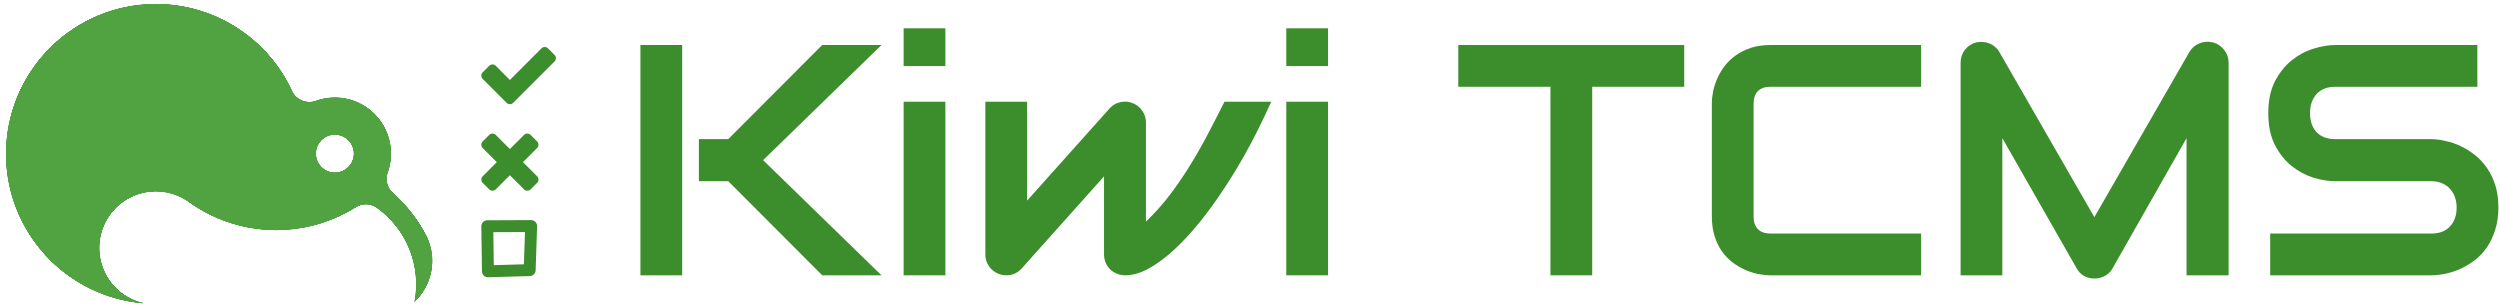
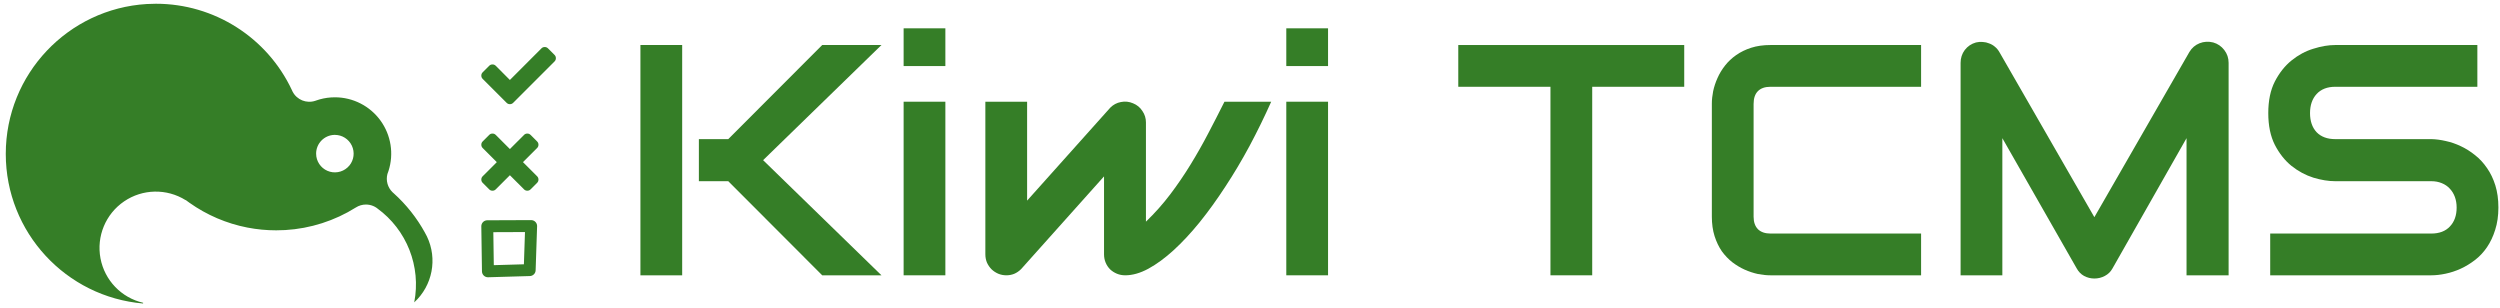
<svg xmlns="http://www.w3.org/2000/svg" xmlns:ns1="http://www.openswatchbook.org/uri/2009/osb" width="2438.993" height="300" id="svg2" version="1.0">
  <defs id="defs4">
    <linearGradient id="linearGradient4255" ns1:paint="solid">
      <stop style="stop-color:#000000;stop-opacity:1;" offset="0" id="stop4257" />
    </linearGradient>
    <filter style="color-interpolation-filters:sRGB;" id="filter124">
      <feColorMatrix type="hueRotate" values="180" result="color1" id="feColorMatrix120" />
      <feColorMatrix values="-1 0 0 0 1 0 -1 0 0 1 0 0 -1 0 1 -0.21 -0.72 -0.07 2 0 " result="color2" id="feColorMatrix122" />
    </filter>
  </defs>
  <g id="layer1" transform="translate(3080.214,-1217.403)">
    <g id="g3885" transform="matrix(25,0,0,25,90820.575,-9012.835)" style="fill:#808080" />
    <g id="g3209">
      <g id="g1052">
        <g id="g1034">
-           <g aria-label="Kiwi TCMS" transform="translate(0,24)" id="flowRoot3482" style="font-style:normal;font-variant:normal;font-weight:bold;font-stretch:normal;line-height:0.01%;font-family:'Open Sans';-inkscape-font-specification:'Open Sans Bold';letter-spacing:0px;word-spacing:0px;fill:#3c8d2c;fill-opacity:1;stroke:none;stroke-width:1px;stroke-linecap:butt;stroke-linejoin:miter;stroke-opacity:1">
-             <path d="m -2220.264,1461.988 h -57.81 l -91.65,-91.807 h -28.67 v -41.047 h 28.67 l 91.65,-91.807 h 57.81 l -115.463,112.33 z m -194.423,0 h -40.733 v -224.66 h 40.733 z" style="font-style:normal;font-variant:normal;font-weight:normal;font-stretch:normal;font-size:320.853px;line-height:1.25;font-family:Audiowide;-inkscape-font-specification:Audiowide;fill:#3c8d2c;fill-opacity:1" id="path1008" />
-             <path d="m -2157.911,1257.851 h -40.733 v -36.817 h 40.733 z m 0,204.137 h -40.733 v -169.357 h 40.733 z" style="font-style:normal;font-variant:normal;font-weight:normal;font-stretch:normal;font-size:320.853px;line-height:1.25;font-family:Audiowide;-inkscape-font-specification:Audiowide;fill:#3c8d2c;fill-opacity:1" id="path1010" />
-             <path d="m -1840.035,1292.631 q -9.713,21.777 -20.993,42.927 -11.28,20.993 -23.657,39.793 -12.22,18.8 -25.067,34.78 -12.847,15.823 -25.537,27.417 -12.533,11.437 -24.597,18.017 -11.907,6.423 -22.56,6.423 -4.387,0 -8.147,-1.567 -3.76,-1.567 -6.58,-4.23 -2.82,-2.82 -4.387,-6.58 -1.567,-3.76 -1.567,-8.147 v -75.983 l -80.84,90.397 q -3.133,3.133 -6.893,4.7 -3.603,1.41 -7.52,1.41 -4.23,0 -7.99,-1.567 -3.603,-1.567 -6.423,-4.23 -2.82,-2.82 -4.543,-6.58 -1.567,-3.76 -1.567,-8.147 v -148.833 h 40.733 v 96.507 l 81.153,-90.71 q 4.387,-4.387 10.34,-5.483 6.11,-1.253 11.907,1.253 5.797,2.35 9.087,7.52 3.447,5.013 3.447,11.123 v 96.82 q 13.16,-12.69 23.813,-26.79 10.653,-14.1 19.74,-28.983 9.243,-15.04 17.233,-30.393 8.147,-15.51 15.823,-30.863 z" style="font-style:normal;font-variant:normal;font-weight:normal;font-stretch:normal;font-size:320.853px;line-height:1.25;font-family:Audiowide;-inkscape-font-specification:Audiowide;fill:#3c8d2c;fill-opacity:1" id="path1012" />
-             <path d="m -1784.575,1257.851 h -40.733 v -36.817 h 40.733 z m 0,204.137 h -40.733 v -169.357 h 40.733 z" style="font-style:normal;font-variant:normal;font-weight:normal;font-stretch:normal;font-size:320.853px;line-height:1.25;font-family:Audiowide;-inkscape-font-specification:Audiowide;fill:#3c8d2c;fill-opacity:1" id="path1014" />
-             <path d="m -1437.088,1278.061 h -89.77 v 183.927 h -40.733 v -183.927 h -89.927 v -40.733 h 220.43 z" style="font-style:normal;font-variant:normal;font-weight:normal;font-stretch:normal;font-size:320.853px;line-height:1.25;font-family:Audiowide;-inkscape-font-specification:Audiowide;fill:#3c8d2c;fill-opacity:1" id="path1016" />
-             <path d="m -1206.005,1461.988 h -146.953 q -5.64,0 -12.22,-1.253 -6.423,-1.41 -12.847,-4.23 -6.267,-2.82 -12.063,-7.207 -5.797,-4.543 -10.34,-10.81 -4.387,-6.423 -7.05,-14.727 -2.663,-8.46 -2.663,-18.957 v -110.293 q 0,-5.64 1.253,-12.063 1.41,-6.58 4.23,-12.847 2.82,-6.423 7.363,-12.22 4.543,-5.797 10.81,-10.183 6.423,-4.543 14.727,-7.207 8.303,-2.663 18.8,-2.663 h 146.953 v 40.733 h -146.953 q -7.99,0 -12.22,4.23 -4.23,4.23 -4.23,12.533 v 109.98 q 0,7.833 4.23,12.22 4.387,4.23 12.22,4.23 h 146.953 z" style="font-style:normal;font-variant:normal;font-weight:normal;font-stretch:normal;font-size:320.853px;line-height:1.25;font-family:Audiowide;-inkscape-font-specification:Audiowide;fill:#3c8d2c;fill-opacity:1" id="path1018" />
-             <path d="m -905.989,1461.988 h -41.047 v -133.793 l -72.223,127.056 q -2.663,4.857 -7.52,7.363 -4.7,2.507 -10.183,2.507 -5.327,0 -10.027,-2.507 -4.543,-2.507 -7.207,-7.363 l -72.537,-127.056 v 133.793 h -40.733 v -207.27 q 0,-7.05 4.073,-12.533 4.23,-5.483 10.967,-7.363 3.29,-0.783 6.58,-0.47 3.29,0.157 6.267,1.41 3.133,1.097 5.64,3.29 2.507,2.037 4.23,5.013 l 92.747,161.21 92.747,-161.21 q 3.603,-5.953 9.87,-8.46 6.423,-2.507 13.317,-0.783 6.58,1.88 10.81,7.363 4.23,5.483 4.23,12.533 z" style="font-style:normal;font-variant:normal;font-weight:normal;font-stretch:normal;font-size:320.853px;line-height:1.25;font-family:Audiowide;-inkscape-font-specification:Audiowide;fill:#3c8d2c;fill-opacity:1" id="path1020" />
-             <path d="m -642.789,1395.874 q 0,12.063 -3.133,21.777 -2.977,9.557 -7.99,16.92 -5.013,7.363 -11.75,12.533 -6.737,5.17 -13.943,8.46 -7.207,3.29 -14.727,4.857 -7.363,1.567 -13.943,1.567 h -157.137 v -40.733 h 157.137 q 11.75,0 18.173,-6.893 6.58,-6.893 6.58,-18.487 0,-5.64 -1.723,-10.34 -1.723,-4.7 -5.013,-8.147 -3.133,-3.447 -7.833,-5.327 -4.543,-1.88 -10.183,-1.88 h -93.687 q -9.87,0 -21.307,-3.447 -11.437,-3.603 -21.307,-11.437 -9.713,-7.833 -16.293,-20.523 -6.423,-12.69 -6.423,-31.02 0,-18.33 6.423,-30.863 6.58,-12.69 16.293,-20.523 9.87,-7.99 21.307,-11.437 11.437,-3.603 21.307,-3.603 h 138.65 v 40.733 h -138.65 q -11.593,0 -18.173,7.05 -6.423,7.05 -6.423,18.643 0,11.75 6.423,18.643 6.58,6.737 18.173,6.737 h 93.687 0.313 q 6.58,0.157 13.943,1.88 7.363,1.567 14.57,5.013 7.363,3.447 13.943,8.773 6.58,5.17 11.593,12.533 5.17,7.363 8.147,16.92 2.977,9.557 2.977,21.62 z" style="font-style:normal;font-variant:normal;font-weight:normal;font-stretch:normal;font-size:320.853px;line-height:1.25;font-family:Audiowide;-inkscape-font-specification:Audiowide;fill:#3c8d2c;fill-opacity:1" id="path1022" />
+           <g aria-label="Kiwi TCMS" transform="translate(0,24)" id="flowRoot3482" style="font-style:normal;font-variant:normal;font-weight:bold;font-stretch:normal;line-height:0.01%;font-family:'Open Sans';-inkscape-font-specification:'Open Sans Bold';letter-spacing:0px;word-spacing:0px;fill:#357e27;fill-opacity:1;stroke:none;stroke-width:1px;stroke-linecap:butt;stroke-linejoin:miter;stroke-opacity:1">
+             <path d="m -2220.264,1461.988 h -57.81 l -91.65,-91.807 h -28.67 v -41.047 h 28.67 l 91.65,-91.807 h 57.81 l -115.463,112.33 z m -194.423,0 h -40.733 v -224.66 h 40.733 z" style="font-style:normal;font-variant:normal;font-weight:normal;font-stretch:normal;font-size:320.853px;line-height:1.25;font-family:Audiowide;-inkscape-font-specification:Audiowide;fill:#357e27;fill-opacity:1" id="path1008" />
+             <path d="m -2157.911,1257.851 h -40.733 v -36.817 h 40.733 z m 0,204.137 h -40.733 v -169.357 h 40.733 z" style="font-style:normal;font-variant:normal;font-weight:normal;font-stretch:normal;font-size:320.853px;line-height:1.25;font-family:Audiowide;-inkscape-font-specification:Audiowide;fill:#357e27;fill-opacity:1" id="path1010" />
+             <path d="m -1840.035,1292.631 q -9.713,21.777 -20.993,42.927 -11.28,20.993 -23.657,39.793 -12.22,18.8 -25.067,34.78 -12.847,15.823 -25.537,27.417 -12.533,11.437 -24.597,18.017 -11.907,6.423 -22.56,6.423 -4.387,0 -8.147,-1.567 -3.76,-1.567 -6.58,-4.23 -2.82,-2.82 -4.387,-6.58 -1.567,-3.76 -1.567,-8.147 v -75.983 l -80.84,90.397 q -3.133,3.133 -6.893,4.7 -3.603,1.41 -7.52,1.41 -4.23,0 -7.99,-1.567 -3.603,-1.567 -6.423,-4.23 -2.82,-2.82 -4.543,-6.58 -1.567,-3.76 -1.567,-8.147 v -148.833 h 40.733 v 96.507 l 81.153,-90.71 q 4.387,-4.387 10.34,-5.483 6.11,-1.253 11.907,1.253 5.797,2.35 9.087,7.52 3.447,5.013 3.447,11.123 v 96.82 q 13.16,-12.69 23.813,-26.79 10.653,-14.1 19.74,-28.983 9.243,-15.04 17.233,-30.393 8.147,-15.51 15.823,-30.863 z" style="font-style:normal;font-variant:normal;font-weight:normal;font-stretch:normal;font-size:320.853px;line-height:1.25;font-family:Audiowide;-inkscape-font-specification:Audiowide;fill:#357e27;fill-opacity:1" id="path1012" />
+             <path d="m -1784.575,1257.851 h -40.733 v -36.817 h 40.733 z m 0,204.137 h -40.733 v -169.357 h 40.733 z" style="font-style:normal;font-variant:normal;font-weight:normal;font-stretch:normal;font-size:320.853px;line-height:1.25;font-family:Audiowide;-inkscape-font-specification:Audiowide;fill:#357e27;fill-opacity:1" id="path1014" />
+             <path d="m -1437.088,1278.061 h -89.77 v 183.927 h -40.733 v -183.927 h -89.927 v -40.733 h 220.43 z" style="font-style:normal;font-variant:normal;font-weight:normal;font-stretch:normal;font-size:320.853px;line-height:1.25;font-family:Audiowide;-inkscape-font-specification:Audiowide;fill:#357e27;fill-opacity:1" id="path1016" />
+             <path d="m -1206.005,1461.988 h -146.953 q -5.64,0 -12.22,-1.253 -6.423,-1.41 -12.847,-4.23 -6.267,-2.82 -12.063,-7.207 -5.797,-4.543 -10.34,-10.81 -4.387,-6.423 -7.05,-14.727 -2.663,-8.46 -2.663,-18.957 v -110.293 q 0,-5.64 1.253,-12.063 1.41,-6.58 4.23,-12.847 2.82,-6.423 7.363,-12.22 4.543,-5.797 10.81,-10.183 6.423,-4.543 14.727,-7.207 8.303,-2.663 18.8,-2.663 h 146.953 v 40.733 h -146.953 q -7.99,0 -12.22,4.23 -4.23,4.23 -4.23,12.533 v 109.98 q 0,7.833 4.23,12.22 4.387,4.23 12.22,4.23 h 146.953 z" style="font-style:normal;font-variant:normal;font-weight:normal;font-stretch:normal;font-size:320.853px;line-height:1.25;font-family:Audiowide;-inkscape-font-specification:Audiowide;fill:#357e27;fill-opacity:1" id="path1018" />
+             <path d="m -905.989,1461.988 h -41.047 v -133.793 l -72.223,127.056 q -2.663,4.857 -7.52,7.363 -4.7,2.507 -10.183,2.507 -5.327,0 -10.027,-2.507 -4.543,-2.507 -7.207,-7.363 l -72.537,-127.056 v 133.793 h -40.733 v -207.27 q 0,-7.05 4.073,-12.533 4.23,-5.483 10.967,-7.363 3.29,-0.783 6.58,-0.47 3.29,0.157 6.267,1.41 3.133,1.097 5.64,3.29 2.507,2.037 4.23,5.013 l 92.747,161.21 92.747,-161.21 q 3.603,-5.953 9.87,-8.46 6.423,-2.507 13.317,-0.783 6.58,1.88 10.81,7.363 4.23,5.483 4.23,12.533 z" style="font-style:normal;font-variant:normal;font-weight:normal;font-stretch:normal;font-size:320.853px;line-height:1.25;font-family:Audiowide;-inkscape-font-specification:Audiowide;fill:#357e27;fill-opacity:1" id="path1020" />
+             <path d="m -642.789,1395.874 q 0,12.063 -3.133,21.777 -2.977,9.557 -7.99,16.92 -5.013,7.363 -11.75,12.533 -6.737,5.17 -13.943,8.46 -7.207,3.29 -14.727,4.857 -7.363,1.567 -13.943,1.567 h -157.137 v -40.733 h 157.137 q 11.75,0 18.173,-6.893 6.58,-6.893 6.58,-18.487 0,-5.64 -1.723,-10.34 -1.723,-4.7 -5.013,-8.147 -3.133,-3.447 -7.833,-5.327 -4.543,-1.88 -10.183,-1.88 h -93.687 q -9.87,0 -21.307,-3.447 -11.437,-3.603 -21.307,-11.437 -9.713,-7.833 -16.293,-20.523 -6.423,-12.69 -6.423,-31.02 0,-18.33 6.423,-30.863 6.58,-12.69 16.293,-20.523 9.87,-7.99 21.307,-11.437 11.437,-3.603 21.307,-3.603 h 138.65 v 40.733 h -138.65 q -11.593,0 -18.173,7.05 -6.423,7.05 -6.423,18.643 0,11.75 6.423,18.643 6.58,6.737 18.173,6.737 h 93.687 0.313 q 6.58,0.157 13.943,1.88 7.363,1.567 14.57,5.013 7.363,3.447 13.943,8.773 6.58,5.17 11.593,12.533 5.17,7.363 8.147,16.92 2.977,9.557 2.977,21.62 z" style="font-style:normal;font-variant:normal;font-weight:normal;font-stretch:normal;font-size:320.853px;line-height:1.25;font-family:Audiowide;-inkscape-font-specification:Audiowide;fill:#357e27;fill-opacity:1" id="path1022" />
          </g>
        </g>
        <g id="g1006">
          <g id="g999">
-             <path id="path3505-5-9-3-4" d="m -2604.828,1438.127 0.633,43.952 40.73,-1.173 1.432,-42.952 -42.796,0.172 z" style="fill:none;fill-opacity:0;stroke:#3c8d2c;stroke-width:11.632;stroke-linecap:round;stroke-linejoin:round;stroke-miterlimit:4;stroke-dasharray:none;stroke-dashoffset:3.003;stroke-opacity:1" />
-             <path style="fill:#3c8d2c;fill-opacity:1" id="path7533-2-2-9" d="m -2554.887,1392.575 q 0,1.877 -1.314,3.191 l -6.383,6.383 q -1.314,1.314 -3.191,1.314 -1.878,0 -3.192,-1.314 l -13.799,-13.798 -13.798,13.798 q -1.314,1.314 -3.192,1.314 -1.877,0 -3.192,-1.314 l -6.383,-6.383 q -1.314,-1.314 -1.314,-3.191 0,-1.877 1.314,-3.191 l 13.798,-13.799 -13.798,-13.798 q -1.314,-1.314 -1.314,-3.192 0,-1.877 1.314,-3.191 l 6.383,-6.383 q 1.315,-1.314 3.192,-1.314 1.877,0 3.192,1.314 l 13.798,13.799 13.799,-13.799 q 1.314,-1.314 3.192,-1.314 1.877,0 3.191,1.314 l 6.383,6.383 q 1.314,1.314 1.314,3.191 0,1.877 -1.314,3.192 l -13.799,13.798 13.799,13.799 q 1.314,1.314 1.314,3.191 z" />
-             <path style="fill:#3c8d2c;fill-opacity:1;stroke:none;stroke-opacity:0.741" id="path7475-1-3-9" d="m -2537.897,1274.163 q 0,1.877 -1.314,3.192 l -33.981,33.98 -6.382,6.383 q -1.315,1.314 -3.192,1.314 -1.877,0 -3.192,-1.314 l -6.383,-6.383 -16.991,-16.99 q -1.314,-1.314 -1.314,-3.192 0,-1.877 1.314,-3.192 l 6.383,-6.383 q 1.314,-1.314 3.191,-1.314 1.877,0 3.191,1.314 l 13.799,13.845 30.788,-30.835 q 1.314,-1.314 3.192,-1.314 1.877,0 3.191,1.314 l 6.383,6.383 q 1.314,1.314 1.314,3.191 z" />
+             <path id="path3505-5-9-3-4" d="m -2604.828,1438.127 0.633,43.952 40.73,-1.173 1.432,-42.952 -42.796,0.172 z" style="fill:none;fill-opacity:0;stroke:#357e27;stroke-width:11.632;stroke-linecap:round;stroke-linejoin:round;stroke-miterlimit:4;stroke-dasharray:none;stroke-dashoffset:3.003;stroke-opacity:1" />
+             <path style="fill:#357e27;fill-opacity:1" id="path7533-2-2-9" d="m -2554.887,1392.575 q 0,1.877 -1.314,3.191 l -6.383,6.383 q -1.314,1.314 -3.191,1.314 -1.878,0 -3.192,-1.314 l -13.799,-13.798 -13.798,13.798 q -1.314,1.314 -3.192,1.314 -1.877,0 -3.192,-1.314 l -6.383,-6.383 q -1.314,-1.314 -1.314,-3.191 0,-1.877 1.314,-3.191 l 13.798,-13.799 -13.798,-13.798 q -1.314,-1.314 -1.314,-3.192 0,-1.877 1.314,-3.191 l 6.383,-6.383 q 1.315,-1.314 3.192,-1.314 1.877,0 3.192,1.314 l 13.798,13.799 13.799,-13.799 q 1.314,-1.314 3.192,-1.314 1.877,0 3.191,1.314 l 6.383,6.383 q 1.314,1.314 1.314,3.191 0,1.877 -1.314,3.192 l -13.799,13.798 13.799,13.799 q 1.314,1.314 1.314,3.191 z" />
+             <path style="fill:#357e27;fill-opacity:1;stroke:none;stroke-opacity:0.741" id="path7475-1-3-9" d="m -2537.897,1274.163 q 0,1.877 -1.314,3.192 l -33.981,33.98 -6.382,6.383 q -1.315,1.314 -3.192,1.314 -1.877,0 -3.192,-1.314 l -6.383,-6.383 -16.991,-16.99 q -1.314,-1.314 -1.314,-3.192 0,-1.877 1.314,-3.192 l 6.383,-6.383 q 1.314,-1.314 3.191,-1.314 1.877,0 3.191,1.314 l 13.799,13.845 30.788,-30.835 q 1.314,-1.314 3.192,-1.314 1.877,0 3.191,1.314 l 6.383,6.383 q 1.314,1.314 1.314,3.191 z" />
          </g>
-           <path d="m -2650.105,2038.518 -0.16,-0.32 q -1.54,-3 -3.2,-6 a 0.13,0.13 0 0 0 0,-0.07 254.27,254.27 0 0 0 -52.86,-66.61 v 0 c -0.62,-0.57 -1.26,-1.13 -1.89,-1.69 a 31.75,31.75 0 0 1 -8.65,-30.7 31.17,31.17 0 0 1 1.83,-5.18 95.14,95.14 0 0 0 -90.52,-124.43 q -3.29,0 -6.52,0.22 a 94.46,94.46 0 0 0 -25.44,5.28 c -0.37,0.16 -0.75,0.29 -1.13,0.42 h -0.06 a 31.77,31.77 0 0 1 -38.25,-15.45 27.65,27.65 0 0 1 -1.22,-2.65 253.68,253.68 0 0 0 -229.65,-145.82 q -7.77,0 -15.43,0.46 c -132.88,7.98 -238.16,118.26 -238.16,253.13 0,132.76 102,241.69 231.94,252.68 0,-0.42 0,-0.82 0,-1.24 a 95.11,95.11 0 1 1 71.85,-173.33 l 0.18,-0.18 q 1.86,1.41 3.76,2.79 c 0.85,0.59 1.69,1.19 2.52,1.81 l 0.06,0.05 a 252.43,252.43 0 0 0 97.75,41.83 254.29,254.29 0 0 0 48.68,4.67 q 7.77,0 15.44,-0.46 a 252.3,252.3 0 0 0 119.05,-38.09 v 0 a 31.49,31.49 0 0 1 17.08,-5 32,32 0 0 1 6.39,0.64 v 0 a 31.56,31.56 0 0 1 11.32,4.77 c 0.46,0.31 0.91,0.63 1.34,1 a 158.7,158.7 0 0 1 62.5,158.81 95.16,95.16 0 0 0 21.45,-111.34 z m -131,-119.74 a 31.7,31.7 0 0 1 -55.78,-15.26 32.15,32.15 0 0 1 -0.37,-4.84 31.7,31.7 0 0 1 30.67,-31.68 h 1 a 31.7,31.7 0 0 1 24.46,51.86 z" id="path8" style="filter:url(#filter124);fill:#3c8d2c;fill-opacity:1" transform="matrix(0.5776389,0,0,0.5776389,-1132.897,270.5481)" />
+           <path d="m -2650.105,2038.518 -0.16,-0.32 q -1.54,-3 -3.2,-6 a 0.13,0.13 0 0 0 0,-0.07 254.27,254.27 0 0 0 -52.86,-66.61 v 0 c -0.62,-0.57 -1.26,-1.13 -1.89,-1.69 a 31.75,31.75 0 0 1 -8.65,-30.7 31.17,31.17 0 0 1 1.83,-5.18 95.14,95.14 0 0 0 -90.52,-124.43 q -3.29,0 -6.52,0.22 a 94.46,94.46 0 0 0 -25.44,5.28 c -0.37,0.16 -0.75,0.29 -1.13,0.42 h -0.06 a 31.77,31.77 0 0 1 -38.25,-15.45 27.65,27.65 0 0 1 -1.22,-2.65 253.68,253.68 0 0 0 -229.65,-145.82 q -7.77,0 -15.43,0.46 c -132.88,7.98 -238.16,118.26 -238.16,253.13 0,132.76 102,241.69 231.94,252.68 0,-0.42 0,-0.82 0,-1.24 a 95.11,95.11 0 1 1 71.85,-173.33 l 0.18,-0.18 q 1.86,1.41 3.76,2.79 c 0.85,0.59 1.69,1.19 2.52,1.81 l 0.06,0.05 a 252.43,252.43 0 0 0 97.75,41.83 254.29,254.29 0 0 0 48.68,4.67 q 7.77,0 15.44,-0.46 a 252.3,252.3 0 0 0 119.05,-38.09 v 0 a 31.49,31.49 0 0 1 17.08,-5 32,32 0 0 1 6.39,0.64 v 0 a 31.56,31.56 0 0 1 11.32,4.77 c 0.46,0.31 0.91,0.63 1.34,1 a 158.7,158.7 0 0 1 62.5,158.81 95.16,95.16 0 0 0 21.45,-111.34 z m -131,-119.74 a 31.7,31.7 0 0 1 -55.78,-15.26 32.15,32.15 0 0 1 -0.37,-4.84 31.7,31.7 0 0 1 30.67,-31.68 h 1 a 31.7,31.7 0 0 1 24.46,51.86 z" id="path8" style="fill:#357e27;fill-opacity:1" transform="matrix(0.5776389,0,0,0.5776389,-1132.897,270.5481)" />
        </g>
      </g>
    </g>
  </g>
</svg>
